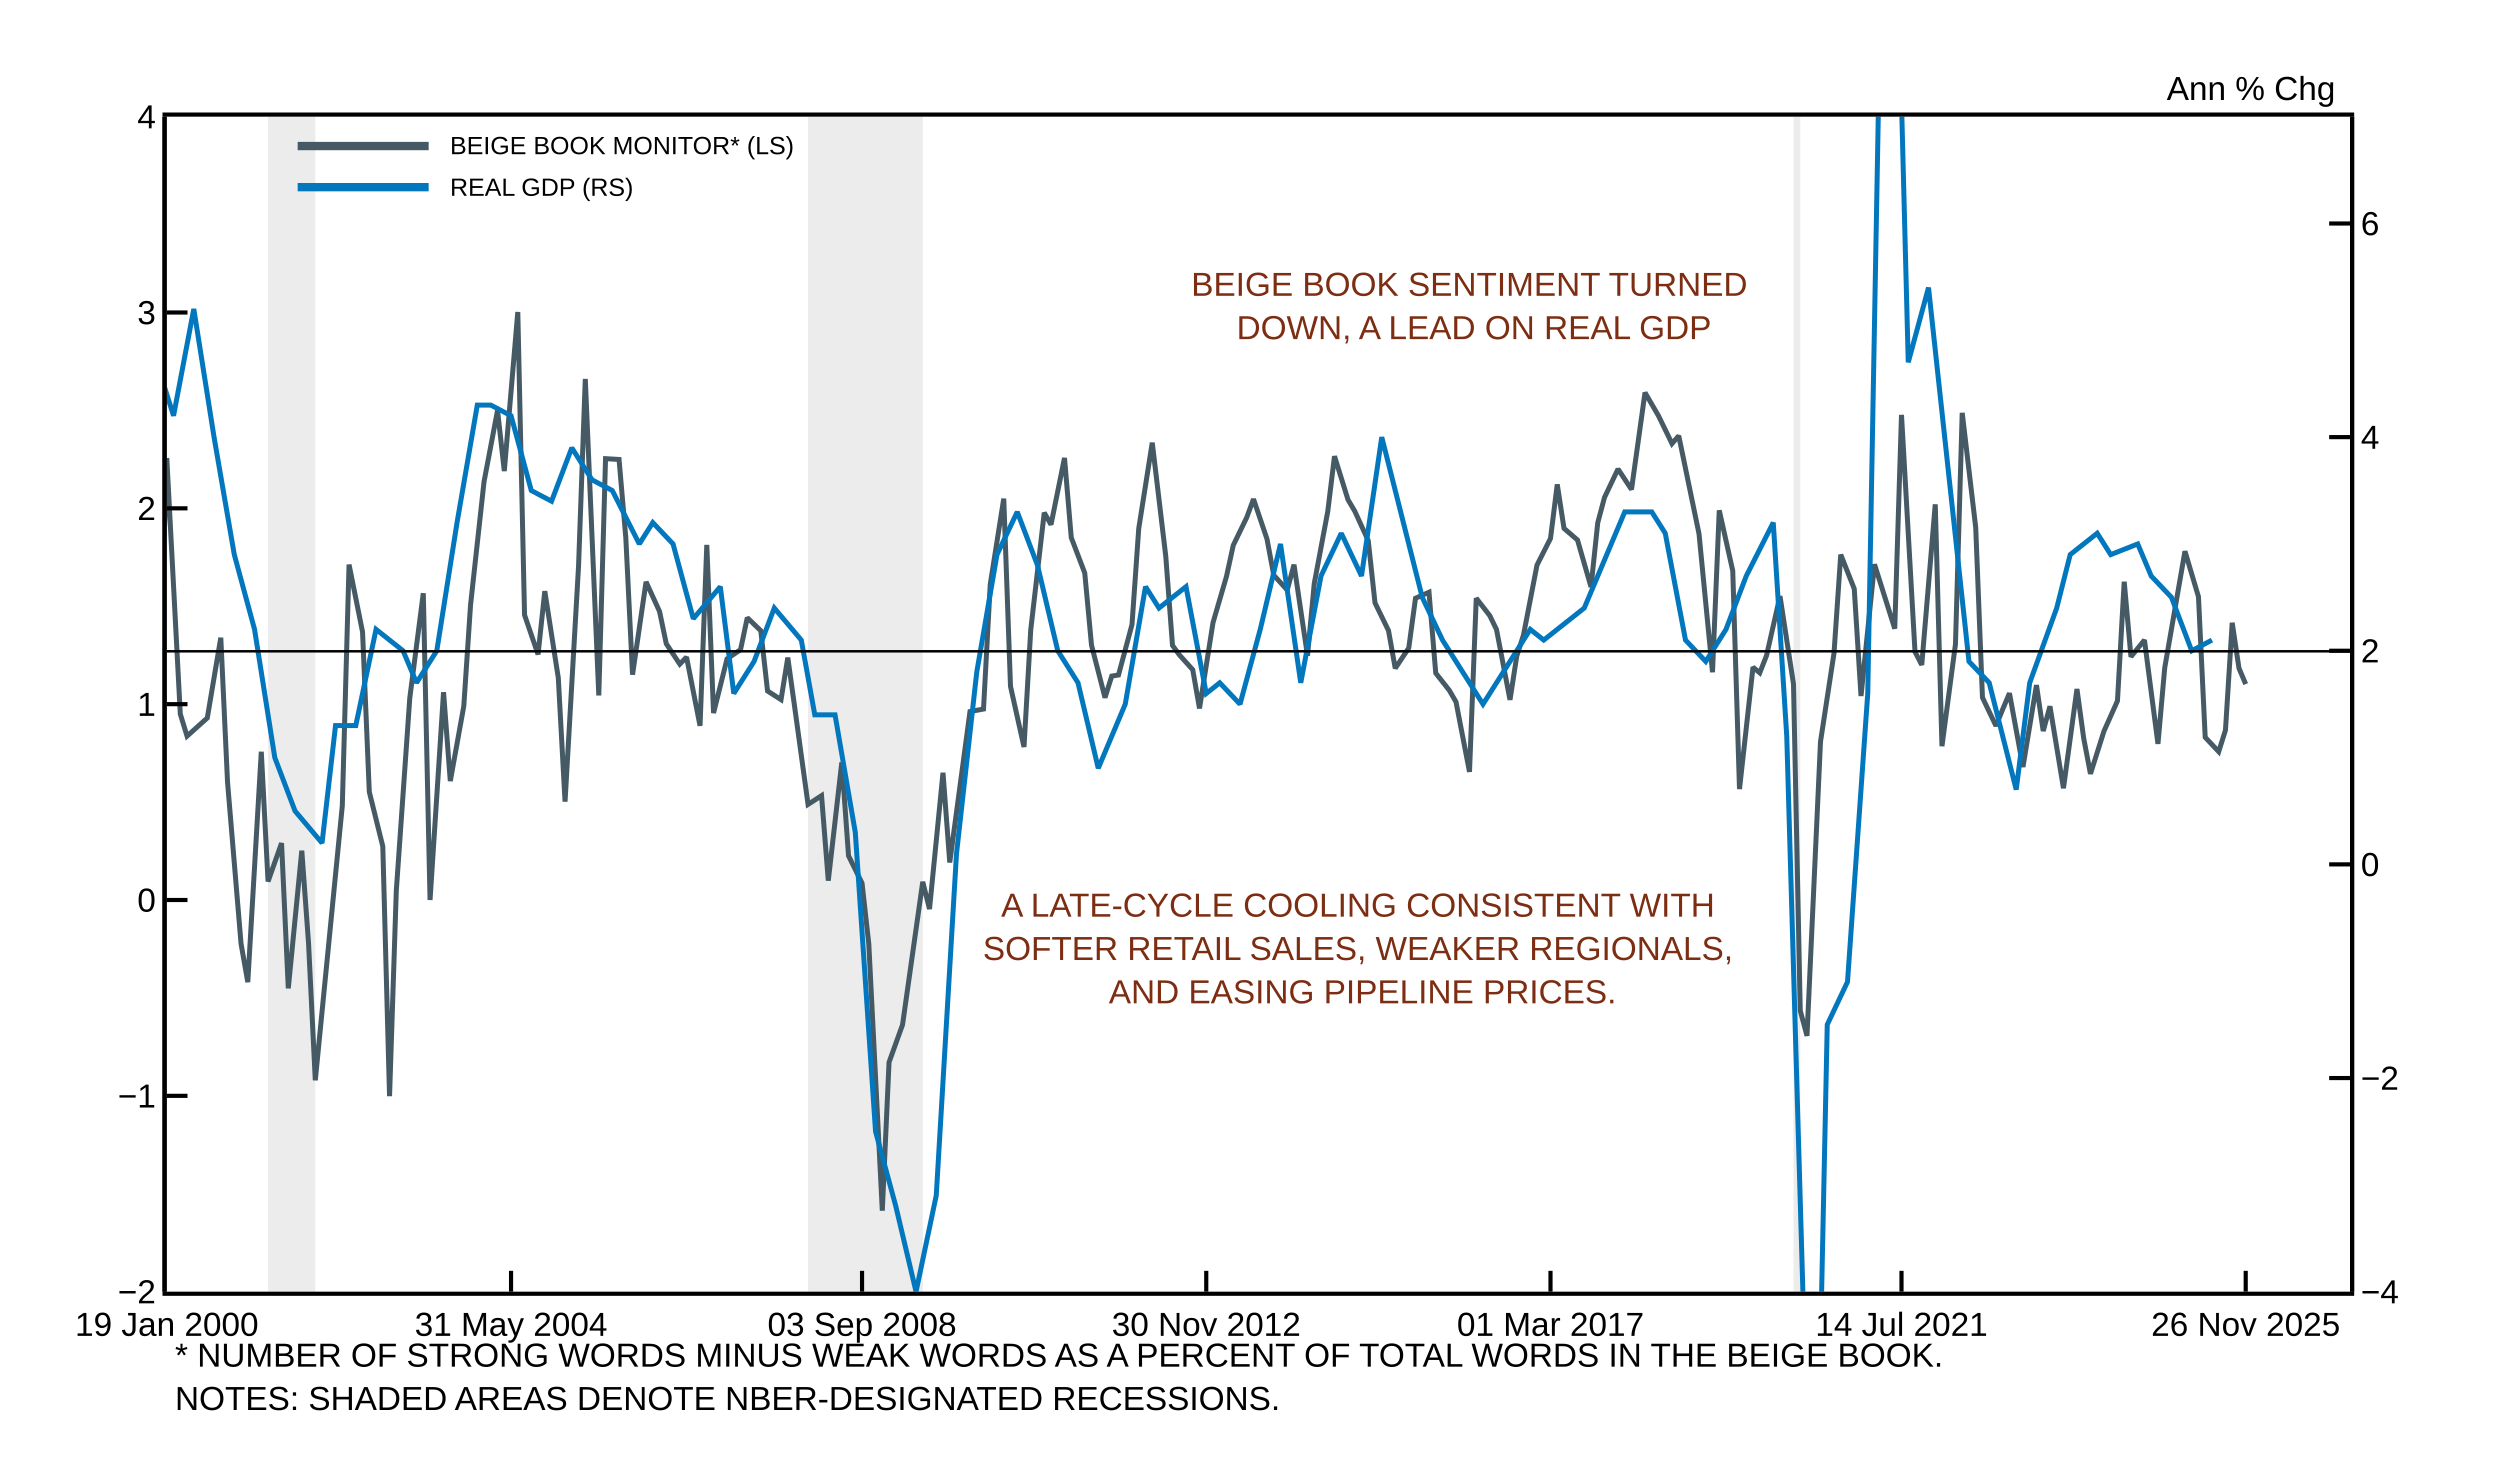
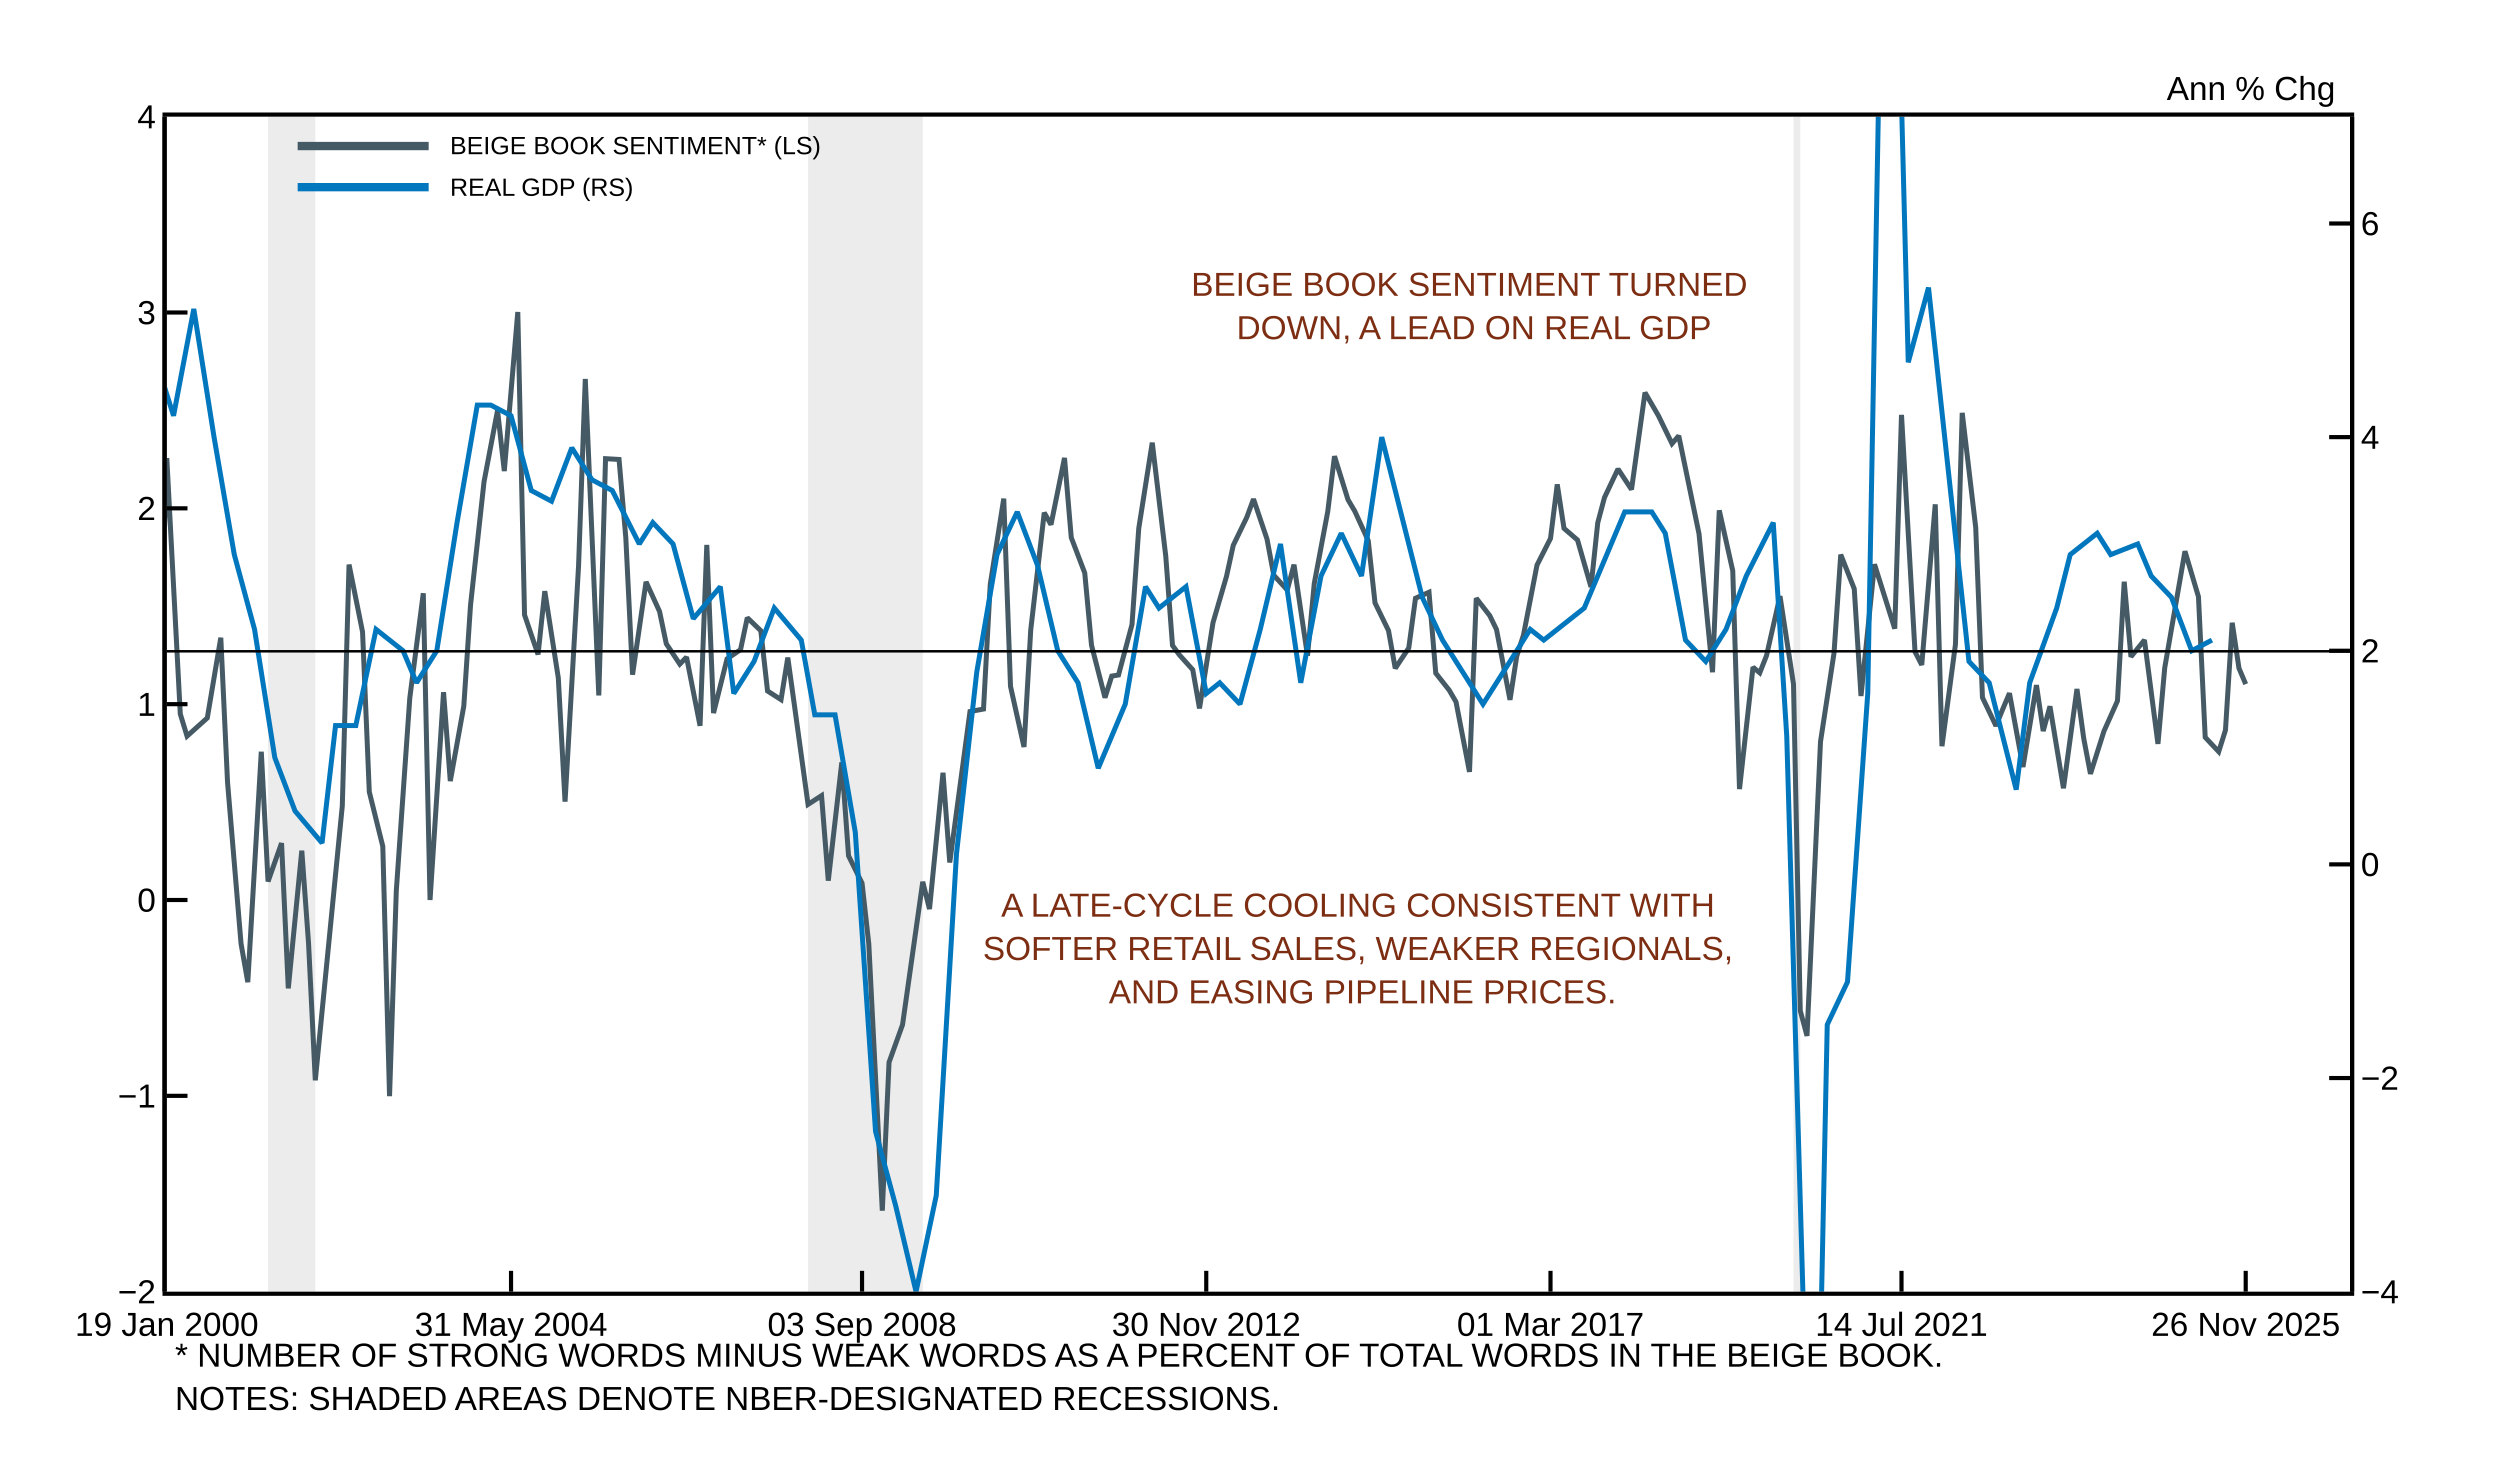
<svg xmlns="http://www.w3.org/2000/svg" class="main-svg" width="600" height="350" style="" viewBox="0 0 600 350" version="1.1" id="svg172">
  <rect x="0" y="0" width="600" height="350" style="fill: rgb(0, 0, 0); fill-opacity: 0;" id="rect1" />
  <defs id="defs-273f2d">
    <g class="clips" id="g8">
      <clipPath id="clip273f2dxyplot" class="plotclip">
        <rect width="524" height="282" id="rect2" />
      </clipPath>
      <clipPath id="clip273f2dxy2plot" class="plotclip">
        <rect width="524" height="282" id="rect3" />
      </clipPath>
      <clipPath class="axesclip" id="clip273f2dx">
        <rect x="40" y="0" width="524" height="350" id="rect4" />
      </clipPath>
      <clipPath class="axesclip" id="clip273f2dy">
        <rect x="0" y="28" width="600" height="282" id="rect5" />
      </clipPath>
      <clipPath class="axesclip" id="clip273f2dxy">
        <rect x="40" y="28" width="524" height="282" id="rect6" />
      </clipPath>
      <clipPath class="axesclip" id="clip273f2dy2">
        <rect x="0" y="28" width="600" height="282" id="rect7" />
      </clipPath>
      <clipPath class="axesclip" id="clip273f2dxy2">
        <rect x="40" y="28" width="524" height="282" id="rect8" />
      </clipPath>
    </g>
    <g class="gradients" id="g9" />
    <g class="patterns" id="g10" />
  </defs>
  <g class="bglayer" id="g11">
    <rect class="bg" x="40" y="28" width="524" height="282" style="fill: rgb(255, 255, 255); fill-opacity: 1; stroke-width: 0;" id="rect10" />
  </g>
  <g class="layer-below" id="g49">
    <g class="imagelayer" id="g12" />
    <g class="shapelayer" id="g48">
      <g class="shape-group" data-index="1" clip-path="url(#clip273f2dx)" id="g13">
        <path data-index="1" fill-rule="evenodd" d="M-339.03,310H-339.03V28H-339.03Z" style="opacity: 1; stroke: rgb(0, 0, 0); stroke-opacity: 0; fill: rgb(150, 150, 150); fill-opacity: 0.18; stroke-width: 0px;" id="path12" />
      </g>
      <g class="shape-group" data-index="2" clip-path="url(#clip273f2dx)" id="g14">
        <path data-index="2" fill-rule="evenodd" d="M-339.03,310H-339.03V28H-339.03Z" style="opacity: 1; stroke: rgb(0, 0, 0); stroke-opacity: 0; fill: rgb(150, 150, 150); fill-opacity: 0.18; stroke-width: 0px;" id="path13" />
      </g>
      <g class="shape-group" data-index="3" clip-path="url(#clip273f2dx)" id="g15">
        <path data-index="3" fill-rule="evenodd" d="M-339.03,310H-339.03V28H-339.03Z" style="opacity: 1; stroke: rgb(0, 0, 0); stroke-opacity: 0; fill: rgb(150, 150, 150); fill-opacity: 0.18; stroke-width: 0px;" id="path14" />
      </g>
      <g class="shape-group" data-index="4" clip-path="url(#clip273f2dx)" id="g16">
        <path data-index="4" fill-rule="evenodd" d="M-339.03,310H-339.03V28H-339.03Z" style="opacity: 1; stroke: rgb(0, 0, 0); stroke-opacity: 0; fill: rgb(150, 150, 150); fill-opacity: 0.18; stroke-width: 0px;" id="path15" />
      </g>
      <g class="shape-group" data-index="5" clip-path="url(#clip273f2dx)" id="g17">
        <path data-index="5" fill-rule="evenodd" d="M-339.03,310H-339.03V28H-339.03Z" style="opacity: 1; stroke: rgb(0, 0, 0); stroke-opacity: 0; fill: rgb(150, 150, 150); fill-opacity: 0.18; stroke-width: 0px;" id="path16" />
      </g>
      <g class="shape-group" data-index="6" clip-path="url(#clip273f2dx)" id="g18">
        <path data-index="6" fill-rule="evenodd" d="M-339.03,310H-339.03V28H-339.03Z" style="opacity: 1; stroke: rgb(0, 0, 0); stroke-opacity: 0; fill: rgb(150, 150, 150); fill-opacity: 0.18; stroke-width: 0px;" id="path17" />
      </g>
      <g class="shape-group" data-index="7" clip-path="url(#clip273f2dx)" id="g19">
        <path data-index="7" fill-rule="evenodd" d="M-339.03,310H-339.03V28H-339.03Z" style="opacity: 1; stroke: rgb(0, 0, 0); stroke-opacity: 0; fill: rgb(150, 150, 150); fill-opacity: 0.18; stroke-width: 0px;" id="path18" />
      </g>
      <g class="shape-group" data-index="8" clip-path="url(#clip273f2dx)" id="g20">
        <path data-index="8" fill-rule="evenodd" d="M-339.03,310H-339.03V28H-339.03Z" style="opacity: 1; stroke: rgb(0, 0, 0); stroke-opacity: 0; fill: rgb(150, 150, 150); fill-opacity: 0.18; stroke-width: 0px;" id="path19" />
      </g>
      <g class="shape-group" data-index="9" clip-path="url(#clip273f2dx)" id="g21">
        <path data-index="9" fill-rule="evenodd" d="M-339.03,310H-339.03V28H-339.03Z" style="opacity: 1; stroke: rgb(0, 0, 0); stroke-opacity: 0; fill: rgb(150, 150, 150); fill-opacity: 0.18; stroke-width: 0px;" id="path20" />
      </g>
      <g class="shape-group" data-index="10" clip-path="url(#clip273f2dx)" id="g22">
        <path data-index="10" fill-rule="evenodd" d="M-339.03,310H-339.03V28H-339.03Z" style="opacity: 1; stroke: rgb(0, 0, 0); stroke-opacity: 0; fill: rgb(150, 150, 150); fill-opacity: 0.18; stroke-width: 0px;" id="path21" />
      </g>
      <g class="shape-group" data-index="11" clip-path="url(#clip273f2dx)" id="g23">
        <path data-index="11" fill-rule="evenodd" d="M-339.03,310H-339.03V28H-339.03Z" style="opacity: 1; stroke: rgb(0, 0, 0); stroke-opacity: 0; fill: rgb(150, 150, 150); fill-opacity: 0.18; stroke-width: 0px;" id="path22" />
      </g>
      <g class="shape-group" data-index="12" clip-path="url(#clip273f2dx)" id="g24">
        <path data-index="12" fill-rule="evenodd" d="M-339.03,310H-339.03V28H-339.03Z" style="opacity: 1; stroke: rgb(0, 0, 0); stroke-opacity: 0; fill: rgb(150, 150, 150); fill-opacity: 0.18; stroke-width: 0px;" id="path23" />
      </g>
      <g class="shape-group" data-index="13" clip-path="url(#clip273f2dx)" id="g25">
        <path data-index="13" fill-rule="evenodd" d="M-339.03,310H-339.03V28H-339.03Z" style="opacity: 1; stroke: rgb(0, 0, 0); stroke-opacity: 0; fill: rgb(150, 150, 150); fill-opacity: 0.18; stroke-width: 0px;" id="path24" />
      </g>
      <g class="shape-group" data-index="14" clip-path="url(#clip273f2dx)" id="g26">
        <path data-index="14" fill-rule="evenodd" d="M-339.03,310H-339.03V28H-339.03Z" style="opacity: 1; stroke: rgb(0, 0, 0); stroke-opacity: 0; fill: rgb(150, 150, 150); fill-opacity: 0.18; stroke-width: 0px;" id="path25" />
      </g>
      <g class="shape-group" data-index="15" clip-path="url(#clip273f2dx)" id="g27">
        <path data-index="15" fill-rule="evenodd" d="M-339.03,310H-339.03V28H-339.03Z" style="opacity: 1; stroke: rgb(0, 0, 0); stroke-opacity: 0; fill: rgb(150, 150, 150); fill-opacity: 0.18; stroke-width: 0px;" id="path26" />
      </g>
      <g class="shape-group" data-index="16" clip-path="url(#clip273f2dx)" id="g28">
        <path data-index="16" fill-rule="evenodd" d="M-339.03,310H-339.03V28H-339.03Z" style="opacity: 1; stroke: rgb(0, 0, 0); stroke-opacity: 0; fill: rgb(150, 150, 150); fill-opacity: 0.18; stroke-width: 0px;" id="path27" />
      </g>
      <g class="shape-group" data-index="17" clip-path="url(#clip273f2dx)" id="g29">
        <path data-index="17" fill-rule="evenodd" d="M-339.03,310H-339.03V28H-339.03Z" style="opacity: 1; stroke: rgb(0, 0, 0); stroke-opacity: 0; fill: rgb(150, 150, 150); fill-opacity: 0.18; stroke-width: 0px;" id="path28" />
      </g>
      <g class="shape-group" data-index="18" clip-path="url(#clip273f2dx)" id="g30">
        <path data-index="18" fill-rule="evenodd" d="M-339.03,310H-339.03V28H-339.03Z" style="opacity: 1; stroke: rgb(0, 0, 0); stroke-opacity: 0; fill: rgb(150, 150, 150); fill-opacity: 0.18; stroke-width: 0px;" id="path29" />
      </g>
      <g class="shape-group" data-index="19" clip-path="url(#clip273f2dx)" id="g31">
        <path data-index="19" fill-rule="evenodd" d="M-339.03,310H-339.03V28H-339.03Z" style="opacity: 1; stroke: rgb(0, 0, 0); stroke-opacity: 0; fill: rgb(150, 150, 150); fill-opacity: 0.18; stroke-width: 0px;" id="path30" />
      </g>
      <g class="shape-group" data-index="20" clip-path="url(#clip273f2dx)" id="g32">
        <path data-index="20" fill-rule="evenodd" d="M-339.03,310H-339.03V28H-339.03Z" style="opacity: 1; stroke: rgb(0, 0, 0); stroke-opacity: 0; fill: rgb(150, 150, 150); fill-opacity: 0.18; stroke-width: 0px;" id="path31" />
      </g>
      <g class="shape-group" data-index="21" clip-path="url(#clip273f2dx)" id="g33">
        <path data-index="21" fill-rule="evenodd" d="M-339.03,310H-339.03V28H-339.03Z" style="opacity: 1; stroke: rgb(0, 0, 0); stroke-opacity: 0; fill: rgb(150, 150, 150); fill-opacity: 0.18; stroke-width: 0px;" id="path32" />
      </g>
      <g class="shape-group" data-index="22" clip-path="url(#clip273f2dx)" id="g34">
        <path data-index="22" fill-rule="evenodd" d="M-339.03,310H-339.03V28H-339.03Z" style="opacity: 1; stroke: rgb(0, 0, 0); stroke-opacity: 0; fill: rgb(150, 150, 150); fill-opacity: 0.18; stroke-width: 0px;" id="path33" />
      </g>
      <g class="shape-group" data-index="23" clip-path="url(#clip273f2dx)" id="g35">
        <path data-index="23" fill-rule="evenodd" d="M-339.03,310H-339.03V28H-339.03Z" style="opacity: 1; stroke: rgb(0, 0, 0); stroke-opacity: 0; fill: rgb(150, 150, 150); fill-opacity: 0.18; stroke-width: 0px;" id="path34" />
      </g>
      <g class="shape-group" data-index="24" clip-path="url(#clip273f2dx)" id="g36">
        <path data-index="24" fill-rule="evenodd" d="M-332.55,310H-327.69V28H-332.55Z" style="opacity: 1; stroke: rgb(0, 0, 0); stroke-opacity: 0; fill: rgb(150, 150, 150); fill-opacity: 0.18; stroke-width: 0px;" id="path35" />
      </g>
      <g class="shape-group" data-index="25" clip-path="url(#clip273f2dx)" id="g37">
        <path data-index="25" fill-rule="evenodd" d="M-303.39,310H-298.53V28H-303.39Z" style="opacity: 1; stroke: rgb(0, 0, 0); stroke-opacity: 0; fill: rgb(150, 150, 150); fill-opacity: 0.18; stroke-width: 0px;" id="path36" />
      </g>
      <g class="shape-group" data-index="26" clip-path="url(#clip273f2dx)" id="g38">
        <path data-index="26" fill-rule="evenodd" d="M-275.85,310H-272.61V28H-275.85Z" style="opacity: 1; stroke: rgb(0, 0, 0); stroke-opacity: 0; fill: rgb(150, 150, 150); fill-opacity: 0.18; stroke-width: 0px;" id="path37" />
      </g>
      <g class="shape-group" data-index="27" clip-path="url(#clip273f2dx)" id="g39">
        <path data-index="27" fill-rule="evenodd" d="M-259.66,310H-254.8V28H-259.66Z" style="opacity: 1; stroke: rgb(0, 0, 0); stroke-opacity: 0; fill: rgb(150, 150, 150); fill-opacity: 0.18; stroke-width: 0px;" id="path38" />
      </g>
      <g class="shape-group" data-index="28" clip-path="url(#clip273f2dx)" id="g40">
        <path data-index="28" fill-rule="evenodd" d="M-196.48,310H-191.62V28H-196.48Z" style="opacity: 1; stroke: rgb(0, 0, 0); stroke-opacity: 0; fill: rgb(150, 150, 150); fill-opacity: 0.18; stroke-width: 0px;" id="path39" />
      </g>
      <g class="shape-group" data-index="29" clip-path="url(#clip273f2dx)" id="g41">
        <path data-index="29" fill-rule="evenodd" d="M-170.56,310H-162.46V28H-170.56Z" style="opacity: 1; stroke: rgb(0, 0, 0); stroke-opacity: 0; fill: rgb(150, 150, 150); fill-opacity: 0.18; stroke-width: 0px;" id="path40" />
      </g>
      <g class="shape-group" data-index="30" clip-path="url(#clip273f2dx)" id="g42">
        <path data-index="30" fill-rule="evenodd" d="M-131.68,310H-128.44V28H-131.68Z" style="opacity: 1; stroke: rgb(0, 0, 0); stroke-opacity: 0; fill: rgb(150, 150, 150); fill-opacity: 0.18; stroke-width: 0px;" id="path41" />
      </g>
      <g class="shape-group" data-index="31" clip-path="url(#clip273f2dx)" id="g43">
        <path data-index="31" fill-rule="evenodd" d="M-121.96,310H-113.86V28H-121.96Z" style="opacity: 1; stroke: rgb(0, 0, 0); stroke-opacity: 0; fill: rgb(150, 150, 150); fill-opacity: 0.18; stroke-width: 0px;" id="path42" />
      </g>
      <g class="shape-group" data-index="32" clip-path="url(#clip273f2dx)" id="g44">
        <path data-index="32" fill-rule="evenodd" d="M-63.64,310H-58.78V28H-63.64Z" style="opacity: 1; stroke: rgb(0, 0, 0); stroke-opacity: 0; fill: rgb(150, 150, 150); fill-opacity: 0.18; stroke-width: 0px;" id="path43" />
      </g>
      <g class="shape-group" data-index="33" clip-path="url(#clip273f2dx)" id="g45">
        <path data-index="33" fill-rule="evenodd" d="M64.33,310H75.67V28H64.33Z" style="opacity: 1; stroke: rgb(0, 0, 0); stroke-opacity: 0; fill: rgb(150, 150, 150); fill-opacity: 0.18; stroke-width: 0px;" id="path44" />
      </g>
      <g class="shape-group" data-index="34" clip-path="url(#clip273f2dx)" id="g46">
        <path data-index="34" fill-rule="evenodd" d="M193.93,310H221.46V28H193.93Z" style="opacity: 1; stroke: rgb(0, 0, 0); stroke-opacity: 0; fill: rgb(150, 150, 150); fill-opacity: 0.18; stroke-width: 0px;" id="path45" />
      </g>
      <g class="shape-group" data-index="35" clip-path="url(#clip273f2dx)" id="g47">
        <path data-index="35" fill-rule="evenodd" d="M430.44,310H432.06V28H430.44Z" style="opacity: 1; stroke: rgb(0, 0, 0); stroke-opacity: 0; fill: rgb(150, 150, 150); fill-opacity: 0.18; stroke-width: 0px;" id="path46" />
      </g>
    </g>
  </g>
  <g class="cartesianlayer" id="g131">
    <g class="subplot xy" id="g129">
      <g class="layer-subplot" id="g52">
        <g class="shapelayer" id="g50" />
        <g class="imagelayer" id="g51" />
      </g>
      <g class="minor-gridlayer" id="g56">
        <g class="x" id="g53" />
        <g class="y" id="g54" />
        <g class="y2" id="g55" />
      </g>
      <g class="gridlayer" id="g60">
        <g class="x" id="g57" />
        <g class="y" id="g58" />
        <g class="y2" id="g59" />
      </g>
      <g class="zerolinelayer" id="g61" />
      <g class="layer-between" id="g64">
        <g class="shapelayer" id="g62" />
        <g class="imagelayer" id="g63" />
      </g>
      <path class="xlines-below" id="path64" />
      <path class="ylines-below" id="path65" />
      <g class="overlines-below" id="g67">
        <path class="xy2-x" id="path66" />
        <path class="xy2-y" id="path67" />
      </g>
      <g class="xaxislayer-below" id="g68" />
      <g class="yaxislayer-below" id="g69" />
      <g class="overaxes-below" id="g72">
        <g class="xy2-x" id="g70" />
        <g class="xy2-y" id="g71" />
      </g>
      <g class="overplot" id="g89">
        <g class="xy" transform="translate(40,28)" clip-path="url(#clip273f2dxyplot)" id="g80">
          <g class="scatterlayer mlayer" id="g79">
            <g class="trace scatter trace791d4b" style="stroke-miterlimit: 2; opacity: 1;" id="g78">
              <g class="fills" id="g73" />
              <g class="errorbars" id="g74" />
              <g class="lines" id="g75">
                <path class="js-line" d="M-63.15,130.38L-59.91,117.1L-58.29,148.78L-55.05,162.19L-53.43,135.13L-50.19,129.13L-48.57,141.11L-45.33,110.41L-43.71,148.78L-40.47,149.71L-38.85,193.66L-35.61,161.09L-33.99,106.21L-30.75,120.3L-29.13,123.11L-25.89,164.63L-24.27,196.2L-21.03,191.31L-19.41,170.54L-16.17,161.82L-14.55,127.53L-11.31,113.59L-9.69,137.06L-6.45,151.36L-4.83,147.48L-1.59,130.57L0.03,81.94L3.27,143.36L4.89,148.67L9.75,144.31L12.99,125.05L14.61,159.76L17.85,198.48L19.47,207.72L22.71,152.41L24.33,183.56L27.57,174.35L29.19,209.21L32.43,176.16L34.05,198.39L35.67,231.28L42.15,165.42L43.77,107.5L47.01,123.66L48.63,162.05L51.87,175.13L53.49,235.08L55.11,185.81L58.35,139.5L61.59,114.38L63.21,188L66.45,138.13L68.07,159.46L71.31,141.47L72.93,117.19L76.17,87.6L79.41,70.5L81.03,85.06L84.27,46.88L85.89,119.59L89.13,129.08L90.75,113.88L93.99,134.68L95.61,164.4L98.85,107.89L100.47,62.95L103.71,138.91L105.33,82.08L108.57,82.27L110.19,101L111.81,133.93L115.05,111.64L118.29,118.75L119.91,126.51L123.15,131.39L124.77,129.71L128.01,146.19L129.63,102.77L131.25,143.13L134.49,130.13L137.73,127.92L139.35,120.25L142.59,123.37L144.21,137.84L147.45,139.91L149.07,129.82L150.69,141.49L153.93,165.05L157.17,162.96L158.79,183.36L162.03,154.98L163.65,177.4L166.89,183.96L168.51,198.53L171.75,262.56L173.37,226.95L176.61,217.93L181.46,183.63L183.08,190.17L186.32,157.46L187.94,179L192.8,142.77L196.04,142.17L197.66,112.25L200.9,91.67L202.52,136.73L205.76,151.27L207.38,123.14L210.62,95.04L212.24,97.91L215.48,81.9L217.1,101.01L220.34,109.52L221.96,126.84L225.2,139.44L226.82,134.26L228.44,134L231.68,121.89L233.3,98.82L236.54,78.24L239.78,105.46L241.4,126.9L243.02,129.14L246.26,132.74L247.88,142.02L251.12,121.44L254.36,110.33L255.98,102.88L259.22,96.18L260.84,91.78L264.08,101.37L265.7,110.04L268.94,113.6L270.56,107.52L273.8,129.38L275.42,112.05L278.66,94.77L280.28,81.49L283.52,91.93L285.14,94.67L288.38,101.76L290,116.69L293.24,123.34L294.86,132.4L298.1,127.52L299.72,115.58L302.96,114.14L304.58,133.55L307.82,137.66L309.44,140.45L312.68,157.25L314.3,115.57L317.54,119.75L319.16,123.08L322.4,139.96L324.02,129.47L325.64,124.39L328.88,107.62L332.12,101.23L333.74,88.25L335.36,98.81L338.6,101.6L341.84,112.87L343.46,97.46L345.08,91.39L348.32,84.56L351.56,89.48L354.8,66.22L358.04,71.8L361.28,78.47L362.9,76.59L367.76,100.1L371,133.34L372.62,94.48L375.86,108.99L377.48,161.38L380.72,132.13L382.34,133.48L383.96,129.36L387.2,115.07L390.44,136.2L392.06,214.55L393.68,220.61L396.92,150L400.16,128.77L401.78,105.11L405.02,113.32L406.64,139.04L409.88,107.43L414.74,122.88L416.36,71.57L419.6,128.43L421.22,131.58L424.46,93.04L426.07,151.09L429.31,126.63L430.93,71.08L434.17,98.58L435.79,139.41L439.03,146.21L440.65,142.22L442.27,138.37L445.51,156.08L448.75,136.43L450.37,147.45L451.99,141.51L455.23,161.18L458.47,137.36L460.09,149.2L461.71,157.72L464.95,147.48L468.19,140.22L469.81,111.61L471.43,129.62L474.67,125.61L477.91,150.53L479.53,132.31L484.39,104.3L487.63,115.21L489.25,148.96L492.49,152.4L494.11,147.25L495.73,121.46L497.35,132.36L498.97,136.19" style="vector-effect: none; fill: none; stroke: rgb(69, 90, 100); stroke-opacity: 1; stroke-width: 1.2px; opacity: 1;" id="path74" />
              </g>
              <g class="points" id="g76" />
              <g class="text" id="g77" />
            </g>
          </g>
        </g>
        <g class="xy2" transform="translate(40,28)" clip-path="url(#clip273f2dxy2plot)" id="g88">
          <g class="scatterlayer mlayer" id="g87">
            <g class="trace scatter tracebf429c" style="stroke-miterlimit: 2; opacity: 1;" id="g86">
              <g class="fills" id="g81" />
              <g class="errorbars" id="g82" />
              <g class="lines" id="g83">
                <path class="js-line" d="M-379.03,112.8L-375.79,41.02L-374.17,79.47L-372.55,156.38L-367.69,217.91L-366.07,82.04L-361.21,-164.07L-357.97,-56.4L-356.35,-7.69L-349.87,123.05L-348.25,41.02L-345.01,5.13L-343.39,41.02L-341.77,166.64L-338.53,240.98L-336.91,199.96L-335.29,110.24L-330.43,-25.64L-328.81,10.25L-327.19,97.42L-323.95,153.82L-322.33,128.18L-320.71,99.98L-315.85,169.2L-314.23,253.8L-310.99,197.4L-309.37,110.24L-306.14,-53.84L-304.52,7.69L-302.9,61.53L-301.28,53.84L-299.66,125.62L-298.04,115.36L-296.42,156.38L-294.8,197.4L-293.18,138.44L-291.56,102.55L-288.32,-15.38L-286.7,7.69L-285.08,25.64L-281.84,87.16L-280.22,82.04L-278.6,56.4L-273.74,20.51L-272.12,38.45L-270.5,46.15L-268.88,38.45L-267.26,33.33L-262.4,-38.45L-260.78,-12.82L-254.3,112.8L-252.68,110.24L-251.06,110.24L-247.82,38.45L-244.58,51.27L-242.96,64.09L-239.72,102.55L-238.1,128.18L-236.48,171.76L-234.86,174.33L-233.24,169.2L-231.62,184.58L-230,110.24L-228.38,99.98L-226.76,102.55L-225.14,66.65L-223.52,89.73L-221.9,43.58L-220.28,41.02L-218.66,2.56L-217.04,-15.38L-215.42,17.95L-213.8,56.4L-212.18,76.91L-210.56,164.07L-208.94,184.58L-207.32,194.84L-205.7,230.73L-204.08,238.42L-202.46,225.6L-197.6,20.51L-195.98,20.51L-191.12,97.42L-189.5,64.09L-187.88,30.76L-186.26,51.27L-184.64,74.35L-179.78,7.69L-178.16,12.82L-174.92,117.93L-173.3,146.13L-171.68,143.56L-170.06,199.96L-168.44,220.47L-166.82,179.45L-161.96,69.22L-160.34,146.13L-158.72,235.85L-157.1,205.09L-155.48,246.11L-153.86,215.35L-152.24,143.56L-147.38,-23.07L-145.76,-41.02L-142.52,2.56L-140.9,35.89L-137.66,84.6L-136.04,69.22L-132.8,71.78L-131.18,84.6L-126.32,110.24L-124.7,92.29L-123.08,94.85L-121.46,64.09L-119.84,71.78L-118.22,64.09L-114.98,82.04L-113.36,69.22L-105.26,117.93L-103.64,135.87L-100.4,205.09L-98.78,192.27L-97.16,182.02L-95.54,148.69L-93.92,105.11L-92.3,97.42L-89.06,66.65L-87.44,94.85L-84.2,120.49L-82.58,112.8L-77.72,69.22L-76.1,74.35L-72.86,117.93L-71.24,110.24L-69.62,123.05L-68,112.8L-64.76,74.35L-61.53,66.65L-56.67,69.22L-51.81,69.22L-46.95,58.96L-42.09,64.09L-37.23,53.84L-32.37,74.35L-27.51,74.35L-22.65,53.84L-12.93,58.96L-8.07,56.4L-3.21,56.4L1.65,71.78L6.51,46.15L11.37,76.91L16.23,105.11L21.09,123.05L25.95,153.82L30.81,166.64L37.29,174.33L40.53,146.13L45.39,146.13L50.25,123.05L56.73,128.18L59.97,135.87L64.83,128.18L69.69,97.42L74.55,69.22L77.79,69.22L82.65,71.78L87.51,89.73L92.37,92.29L97.23,79.47L102.09,87.16L106.95,89.73L113.43,102.55L116.67,97.42L121.53,102.55L126.39,120.49L132.87,112.8L136.11,138.44L140.97,130.75L145.83,117.93L152.31,125.62L155.55,143.56L160.41,143.56L165.27,171.76L170.13,243.55L174.99,261.49L179.85,282L184.7,258.93L189.56,176.89L194.42,133.31L199.28,105.11L204.14,94.85L209,107.67L213.86,128.18L218.72,135.87L223.58,156.38L230.06,141L234.92,112.8L238.16,117.93L244.64,112.8L249.5,138.44L252.74,135.87L257.6,141L262.46,123.05L267.32,102.55L272.18,135.87L277.04,110.24L281.9,99.98L286.76,110.24L291.62,76.91L301.34,115.36L306.2,125.62L315.92,141L320.78,133.31L327.26,123.05L330.5,125.62L340.22,117.93L346.7,102.55L349.94,94.85L356.42,94.85L359.66,99.98L364.52,125.62L369.38,130.75L374.24,123.05L379.1,110.24L385.58,97.42L388.82,148.69L395.3,371.73L398.54,217.91L403.4,207.65L408.26,138.44L413.12,-128.18L417.98,58.96L422.84,41.02L432.55,130.75L437.41,135.87L443.89,161.51L447.13,135.87L453.61,117.93L456.85,105.11L463.33,99.98L466.57,105.11L473.05,102.55L476.29,110.24L481.15,115.36L486.01,128.18L490.87,125.62" style="vector-effect: none; fill: none; stroke: rgb(2, 119, 189); stroke-opacity: 1; stroke-width: 1.2px; opacity: 1;" id="path82" />
              </g>
              <g class="points" id="g84" />
              <g class="text" id="g85" />
            </g>
          </g>
        </g>
      </g>
      <path class="xlines-above crisp" d="M39,310.5H565M39,27.5H565" style="fill: none; stroke-width: 1px; stroke: rgb(0, 0, 0); stroke-opacity: 1;" id="path89" />
      <path class="ylines-above crisp" d="M39.5,28V310M564.5,28V310" style="fill: none; stroke-width: 1px; stroke: rgb(0, 0, 0); stroke-opacity: 1;" id="path90" />
      <g class="overlines-above" id="g92">
        <path class="xy2-x crisp" d="M0,0" style="fill: none;" id="path91" />
        <path class="xy2-y crisp" d="M564.5,28V310M39.5,28V310" style="fill: none; stroke-width: 1px; stroke: rgb(0, 0, 0); stroke-opacity: 1;" id="path92" />
      </g>
      <g class="xaxislayer-above" id="g105">
        <path class="xtick ticks crisp" d="M0,310v-5" transform="translate(122.65,0)" style="stroke: rgb(0, 0, 0); stroke-opacity: 1; stroke-width: 1px;" id="path93" />
        <path class="xtick ticks crisp" d="M0,310v-5" transform="translate(206.89,0)" style="stroke: rgb(0, 0, 0); stroke-opacity: 1; stroke-width: 1px;" id="path94" />
        <path class="xtick ticks crisp" d="M0,310v-5" transform="translate(289.5,0)" style="stroke: rgb(0, 0, 0); stroke-opacity: 1; stroke-width: 1px;" id="path95" />
        <path class="xtick ticks crisp" d="M0,310v-5" transform="translate(372.12,0)" style="stroke: rgb(0, 0, 0); stroke-opacity: 1; stroke-width: 1px;" id="path96" />
        <path class="xtick ticks crisp" d="M0,310v-5" transform="translate(456.36,0)" style="stroke: rgb(0, 0, 0); stroke-opacity: 1; stroke-width: 1px;" id="path97" />
        <path class="xtick ticks crisp" d="M0,310v-5" transform="translate(538.97,0)" style="stroke: rgb(0, 0, 0); stroke-opacity: 1; stroke-width: 1px;" id="path98" />
        <g class="xtick" id="g98">
          <text text-anchor="middle" x="0" y="320.6" transform="translate(40.03,0)" style="font-family: 'Segoe UI Semibold', 'Segoe UI', Arial; font-size: 8px; fill: rgb(0, 0, 0); fill-opacity: 1; white-space: pre; opacity: 1;" id="text98">19 Jan 2000</text>
        </g>
        <g class="xtick" id="g99">
          <text text-anchor="middle" x="0" y="320.6" transform="translate(122.65,0)" style="font-family: 'Segoe UI Semibold', 'Segoe UI', Arial; font-size: 8px; fill: rgb(0, 0, 0); fill-opacity: 1; white-space: pre; opacity: 1;" id="text99">31 May 2004</text>
        </g>
        <g class="xtick" id="g100">
          <text text-anchor="middle" x="0" y="320.6" transform="translate(206.89,0)" style="font-family: 'Segoe UI Semibold', 'Segoe UI', Arial; font-size: 8px; fill: rgb(0, 0, 0); fill-opacity: 1; white-space: pre; opacity: 1;" id="text100">03 Sep 2008</text>
        </g>
        <g class="xtick" id="g101">
          <text text-anchor="middle" x="0" y="320.6" transform="translate(289.5,0)" style="font-family: 'Segoe UI Semibold', 'Segoe UI', Arial; font-size: 8px; fill: rgb(0, 0, 0); fill-opacity: 1; white-space: pre; opacity: 1;" id="text101">30 Nov 2012</text>
        </g>
        <g class="xtick" id="g102">
          <text text-anchor="middle" x="0" y="320.6" transform="translate(372.12,0)" style="font-family: 'Segoe UI Semibold', 'Segoe UI', Arial; font-size: 8px; fill: rgb(0, 0, 0); fill-opacity: 1; white-space: pre; opacity: 1;" id="text102">01 Mar 2017</text>
        </g>
        <g class="xtick" id="g103">
          <text text-anchor="middle" x="0" y="320.6" transform="translate(456.36,0)" style="font-family: 'Segoe UI Semibold', 'Segoe UI', Arial; font-size: 8px; fill: rgb(0, 0, 0); fill-opacity: 1; white-space: pre; opacity: 1;" id="text103">14 Jul 2021</text>
        </g>
        <g class="xtick" id="g104">
          <text text-anchor="middle" x="0" y="320.6" transform="translate(538.97,0)" style="font-family: 'Segoe UI Semibold', 'Segoe UI', Arial; font-size: 8px; fill: rgb(0, 0, 0); fill-opacity: 1; white-space: pre; opacity: 1;" id="text104">26 Nov 2025</text>
        </g>
      </g>
      <g class="yaxislayer-above" id="g116">
        <path class="ytick ticks crisp" d="M40,0h5" transform="translate(0,263)" style="stroke: rgb(0, 0, 0); stroke-opacity: 1; stroke-width: 1px;" id="path105" />
        <path class="ytick ticks crisp" d="M40,0h5" transform="translate(0,216)" style="stroke: rgb(0, 0, 0); stroke-opacity: 1; stroke-width: 1px;" id="path106" />
        <path class="ytick ticks crisp" d="M40,0h5" transform="translate(0,169)" style="stroke: rgb(0, 0, 0); stroke-opacity: 1; stroke-width: 1px;" id="path107" />
        <path class="ytick ticks crisp" d="M40,0h5" transform="translate(0,122)" style="stroke: rgb(0, 0, 0); stroke-opacity: 1; stroke-width: 1px;" id="path108" />
        <path class="ytick ticks crisp" d="M40,0h5" transform="translate(0,75)" style="stroke: rgb(0, 0, 0); stroke-opacity: 1; stroke-width: 1px;" id="path109" />
        <g class="ytick" id="g109">
          <text text-anchor="end" x="37.4" y="2.8" transform="translate(0,310)" style="font-family: 'Segoe UI Semibold', 'Segoe UI', Arial; font-size: 8px; fill: rgb(0, 0, 0); fill-opacity: 1; white-space: pre; opacity: 1;" id="text109">−2</text>
        </g>
        <g class="ytick" id="g110">
          <text text-anchor="end" x="37.4" y="2.8" style="font-family: 'Segoe UI Semibold', 'Segoe UI', Arial; font-size: 8px; fill: rgb(0, 0, 0); fill-opacity: 1; white-space: pre; opacity: 1;" transform="translate(0,263)" id="text110">−1</text>
        </g>
        <g class="ytick" id="g111">
          <text text-anchor="end" x="37.4" y="2.8" style="font-family: 'Segoe UI Semibold', 'Segoe UI', Arial; font-size: 8px; fill: rgb(0, 0, 0); fill-opacity: 1; white-space: pre; opacity: 1;" transform="translate(0,216)" id="text111">0</text>
        </g>
        <g class="ytick" id="g112">
          <text text-anchor="end" x="37.4" y="2.8" style="font-family: 'Segoe UI Semibold', 'Segoe UI', Arial; font-size: 8px; fill: rgb(0, 0, 0); fill-opacity: 1; white-space: pre; opacity: 1;" transform="translate(0,169)" id="text112">1</text>
        </g>
        <g class="ytick" id="g113">
          <text text-anchor="end" x="37.4" y="2.8" style="font-family: 'Segoe UI Semibold', 'Segoe UI', Arial; font-size: 8px; fill: rgb(0, 0, 0); fill-opacity: 1; white-space: pre; opacity: 1;" transform="translate(0,122)" id="text113">2</text>
        </g>
        <g class="ytick" id="g114">
          <text text-anchor="end" x="37.4" y="2.8" style="font-family: 'Segoe UI Semibold', 'Segoe UI', Arial; font-size: 8px; fill: rgb(0, 0, 0); fill-opacity: 1; white-space: pre; opacity: 1;" transform="translate(0,75)" id="text114">3</text>
        </g>
        <g class="ytick" id="g115">
          <text text-anchor="end" x="37.4" y="2.8" style="font-family: 'Segoe UI Semibold', 'Segoe UI', Arial; font-size: 8px; fill: rgb(0, 0, 0); fill-opacity: 1; white-space: pre; opacity: 1;" transform="translate(0,28)" id="text115">4</text>
        </g>
      </g>
      <g class="overaxes-above" id="g128">
        <g class="xy2-x" id="g117" />
        <g class="xy2-y" id="g127">
          <path class="y2tick ticks crisp" d="M564,0h-5" transform="translate(0,258.73)" style="stroke: rgb(0, 0, 0); stroke-opacity: 1; stroke-width: 1px;" id="path117" />
          <path class="y2tick ticks crisp" d="M564,0h-5" transform="translate(0,207.45)" style="stroke: rgb(0, 0, 0); stroke-opacity: 1; stroke-width: 1px;" id="path118" />
          <path class="y2tick ticks crisp" d="M564,0h-5" transform="translate(0,156.18)" style="stroke: rgb(0, 0, 0); stroke-opacity: 1; stroke-width: 1px;" id="path119" />
          <path class="y2tick ticks crisp" d="M564,0h-5" transform="translate(0,104.91)" style="stroke: rgb(0, 0, 0); stroke-opacity: 1; stroke-width: 1px;" id="path120" />
          <path class="y2tick ticks crisp" d="M564,0h-5" transform="translate(0,53.64)" style="stroke: rgb(0, 0, 0); stroke-opacity: 1; stroke-width: 1px;" id="path121" />
          <g class="y2tick" id="g121">
            <text text-anchor="start" x="566.6" y="2.8" transform="translate(0,310)" style="font-family: 'Segoe UI Semibold', 'Segoe UI', Arial; font-size: 8px; fill: rgb(0, 0, 0); fill-opacity: 1; white-space: pre; opacity: 1;" id="text121">−4</text>
          </g>
          <g class="y2tick" id="g122">
            <text text-anchor="start" x="566.6" y="2.8" style="font-family: 'Segoe UI Semibold', 'Segoe UI', Arial; font-size: 8px; fill: rgb(0, 0, 0); fill-opacity: 1; white-space: pre; opacity: 1;" transform="translate(0,258.73)" id="text122">−2</text>
          </g>
          <g class="y2tick" id="g123">
            <text text-anchor="start" x="566.6" y="2.8" style="font-family: 'Segoe UI Semibold', 'Segoe UI', Arial; font-size: 8px; fill: rgb(0, 0, 0); fill-opacity: 1; white-space: pre; opacity: 1;" transform="translate(0,207.45)" id="text123">0</text>
          </g>
          <g class="y2tick" id="g124">
            <text text-anchor="start" x="566.6" y="2.8" style="font-family: 'Segoe UI Semibold', 'Segoe UI', Arial; font-size: 8px; fill: rgb(0, 0, 0); fill-opacity: 1; white-space: pre; opacity: 1;" transform="translate(0,156.18)" id="text124">2</text>
          </g>
          <g class="y2tick" id="g125">
            <text text-anchor="start" x="566.6" y="2.8" style="font-family: 'Segoe UI Semibold', 'Segoe UI', Arial; font-size: 8px; fill: rgb(0, 0, 0); fill-opacity: 1; white-space: pre; opacity: 1;" transform="translate(0,104.91)" id="text125">4</text>
          </g>
          <g class="y2tick" id="g126">
            <text text-anchor="start" x="566.6" y="2.8" style="font-family: 'Segoe UI Semibold', 'Segoe UI', Arial; font-size: 8px; fill: rgb(0, 0, 0); fill-opacity: 1; white-space: pre; opacity: 1;" transform="translate(0,53.64)" id="text126">6</text>
          </g>
        </g>
      </g>
    </g>
    <g class="subplot xy2" id="g130" />
  </g>
  <g class="polarlayer" id="g132" />
  <g class="smithlayer" id="g133" />
  <g class="ternarylayer" id="g134" />
  <g class="geolayer" id="g135" />
  <g class="funnelarealayer" id="g136" />
  <g class="pielayer" id="g137" />
  <g class="iciclelayer" id="g138" />
  <g class="treemaplayer" id="g139" />
  <g class="sunburstlayer" id="g140" />
  <g class="glimages" id="g141" />
  <defs id="topdefs-273f2d">
    <g class="clips" id="g142" />
  </defs>
  <g class="layer-above" id="g148">
    <g class="imagelayer" id="g143" />
    <g class="shapelayer" id="g147">
      <g class="shape-group" data-index="0" clip-path="url(#clip273f2dy)" id="g144">
        <path data-index="0" fill-rule="evenodd" d="M40,156.31L564,156.31" style="opacity: 1; stroke: rgb(0, 0, 0); stroke-opacity: 1; fill: rgb(0, 0, 0); fill-opacity: 0; stroke-width: 0.6px;" id="path143" />
      </g>
      <g class="shape-group" data-index="36" id="g145">
        <path data-index="36" fill-rule="evenodd" d="M71.44,35.05L102.88,35.05" style="opacity: 1; stroke: rgb(69, 90, 100); stroke-opacity: 1; fill: rgb(0, 0, 0); fill-opacity: 0; stroke-width: 2px;" id="path144" />
      </g>
      <g class="shape-group" data-index="37" id="g146">
        <path data-index="37" fill-rule="evenodd" d="M71.44,44.92L102.88,44.92" style="opacity: 1; stroke: rgb(2, 119, 189); stroke-opacity: 1; fill: rgb(0, 0, 0); fill-opacity: 0; stroke-width: 2px;" id="path145" />
      </g>
    </g>
  </g>
  <g class="infolayer" id="g172">
    <g class="g-gtitle" id="g149" />
    <g class="g-xtitle" id="g150" />
    <g class="g-ytitle" id="g151" />
    <g class="g-y2title" id="g152" />
    <g class="annotation" data-index="0" style="opacity: 1;" id="g155">
      <g class="annotation-text-g" transform="rotate(0,149,35.05)" id="g154">
        <g class="cursor-pointer" transform="translate(106,30)" id="g153">
          <rect class="bg" x="0.5" y="0.5" width="86" height="9" style="stroke-width: 1px; stroke: rgb(0, 0, 0); stroke-opacity: 0; fill: rgb(0, 0, 0); fill-opacity: 0;" id="rect152" />
-           <text class="annotation-text" text-anchor="start" x="2" y="7" style="font-family: 'Segoe UI Semibold', 'Segoe UI', Arial; font-size: 6px; fill: rgb(0, 0, 0); fill-opacity: 1; white-space: pre;" id="text152">BEIGE BOOK MONITOR* (LS)</text>
+           <text class="annotation-text" text-anchor="start" x="2" y="7" style="font-size:6px;font-family:'Segoe UI Semibold', 'Segoe UI', Arial;white-space:pre;fill:#000000;fill-opacity:1" id="text152">BEIGE BOOK SENTIMENT* (LS)</text>
        </g>
      </g>
    </g>
    <g class="annotation" data-index="1" style="opacity: 1;" id="g158">
      <g class="annotation-text-g" transform="rotate(0,129.5,44.92)" id="g157">
        <g class="cursor-pointer" transform="translate(106,40)" id="g156">
          <rect class="bg" x="0.5" y="0.5" width="47" height="9" style="stroke-width: 1px; stroke: rgb(0, 0, 0); stroke-opacity: 0; fill: rgb(0, 0, 0); fill-opacity: 0;" id="rect155" />
          <text class="annotation-text" text-anchor="start" x="2" y="7" style="font-family: 'Segoe UI Semibold', 'Segoe UI', Arial; font-size: 6px; fill: rgb(0, 0, 0); fill-opacity: 1; white-space: pre;" id="text155">REAL GDP (RS)</text>
        </g>
      </g>
    </g>
    <g class="annotation" data-index="2" style="opacity: 1;" id="g161">
      <g class="annotation-text-g" transform="rotate(0,540,21.5)" id="g160">
        <g class="cursor-pointer" transform="translate(518,15)" id="g159">
          <rect class="bg" x="0.5" y="0.5" width="43" height="12" style="stroke-width: 1px; stroke: rgb(0, 0, 0); stroke-opacity: 0; fill: rgb(0, 0, 0); fill-opacity: 0;" id="rect158" />
          <text class="annotation-text" text-anchor="middle" x="22.246" y="9" style="font-family: 'Segoe UI Semibold', 'Segoe UI', Arial; font-size: 8px; fill: rgb(0, 0, 0); fill-opacity: 1; white-space: pre;" id="text158">Ann % Chg</text>
        </g>
      </g>
    </g>
    <g class="annotation" data-index="3" style="opacity: 1;" id="g164">
      <g class="annotation-text-g" transform="rotate(0,354.0856,73.28114)" id="g163">
        <g class="cursor-pointer" transform="translate(285,62)" id="g162">
          <rect class="bg" x="0.5" y="0.5" width="137" height="22" style="stroke-width: 1px; stroke: rgb(0, 0, 0); stroke-opacity: 0; fill: rgb(0, 0, 0); fill-opacity: 0;" id="rect161" />
          <text class="annotation-text" text-anchor="middle" x="68.758" y="9" style="font-family: 'Segoe UI Semibold', 'Segoe UI', Arial; font-size: 8px; fill: rgb(124, 45, 18); fill-opacity: 1; white-space: pre;" id="text162">
            <tspan class="line" dy="0em" x="68.758" y="9" id="tspan161">BEIGE BOOK SENTIMENT TURNED</tspan>
            <tspan class="line" dy="1.3em" x="68.758" y="9" id="tspan162">DOWN, A LEAD ON REAL GDP</tspan>
          </text>
        </g>
      </g>
    </g>
    <g class="annotation" data-index="4" style="opacity: 1;" id="g168">
      <g class="annotation-text-g" transform="rotate(0,326.628,227.7849)" id="g167">
        <g class="cursor-pointer" transform="translate(235,211)" id="g166">
          <rect class="bg" x="0.5" y="0.5" width="183" height="33" style="stroke-width: 1px; stroke: rgb(0, 0, 0); stroke-opacity: 0; fill: rgb(0, 0, 0); fill-opacity: 0;" id="rect164" />
          <text class="annotation-text" text-anchor="middle" x="92.023" y="9" style="font-family: 'Segoe UI Semibold', 'Segoe UI', Arial; font-size: 8px; fill: rgb(124, 45, 18); fill-opacity: 1; white-space: pre;" id="text166">
            <tspan class="line" dy="0em" x="92.023" y="9" id="tspan164">A LATE-CYCLE COOLING CONSISTENT WITH</tspan>
            <tspan class="line" dy="1.3em" x="92.023" y="9" id="tspan165">SOFTER RETAIL SALES, WEAKER REGIONALS,</tspan>
            <tspan class="line" dy="2.6em" x="92.023" y="9" id="tspan166">AND EASING PIPELINE PRICES.</tspan>
          </text>
        </g>
      </g>
    </g>
    <g class="annotation" data-index="5" style="opacity: 1;" id="g171">
      <g class="annotation-text-g" transform="rotate(0,254,330.5)" id="g170">
        <g class="cursor-pointer" transform="translate(40,319)" id="g169">
          <rect class="bg" x="0.5" y="0.5" width="427" height="22" style="stroke-width: 1px; stroke: rgb(0, 0, 0); stroke-opacity: 0; fill: rgb(0, 0, 0); fill-opacity: 0;" id="rect168" />
          <text class="annotation-text" text-anchor="start" x="2" y="9" style="font-family: 'Segoe UI Semibold', 'Segoe UI', Arial; font-size: 8px; fill: rgb(0, 0, 0); fill-opacity: 1; white-space: pre;" id="text169">
            <tspan class="line" dy="0em" x="2" y="9" id="tspan168">* NUMBER OF STRONG WORDS MINUS WEAK WORDS AS A PERCENT OF TOTAL WORDS IN THE BEIGE BOOK.</tspan>
            <tspan class="line" dy="1.3em" x="2" y="9" id="tspan169">NOTES: SHADED AREAS DENOTE NBER-DESIGNATED RECESSIONS.</tspan>
          </text>
        </g>
      </g>
    </g>
  </g>
</svg>
